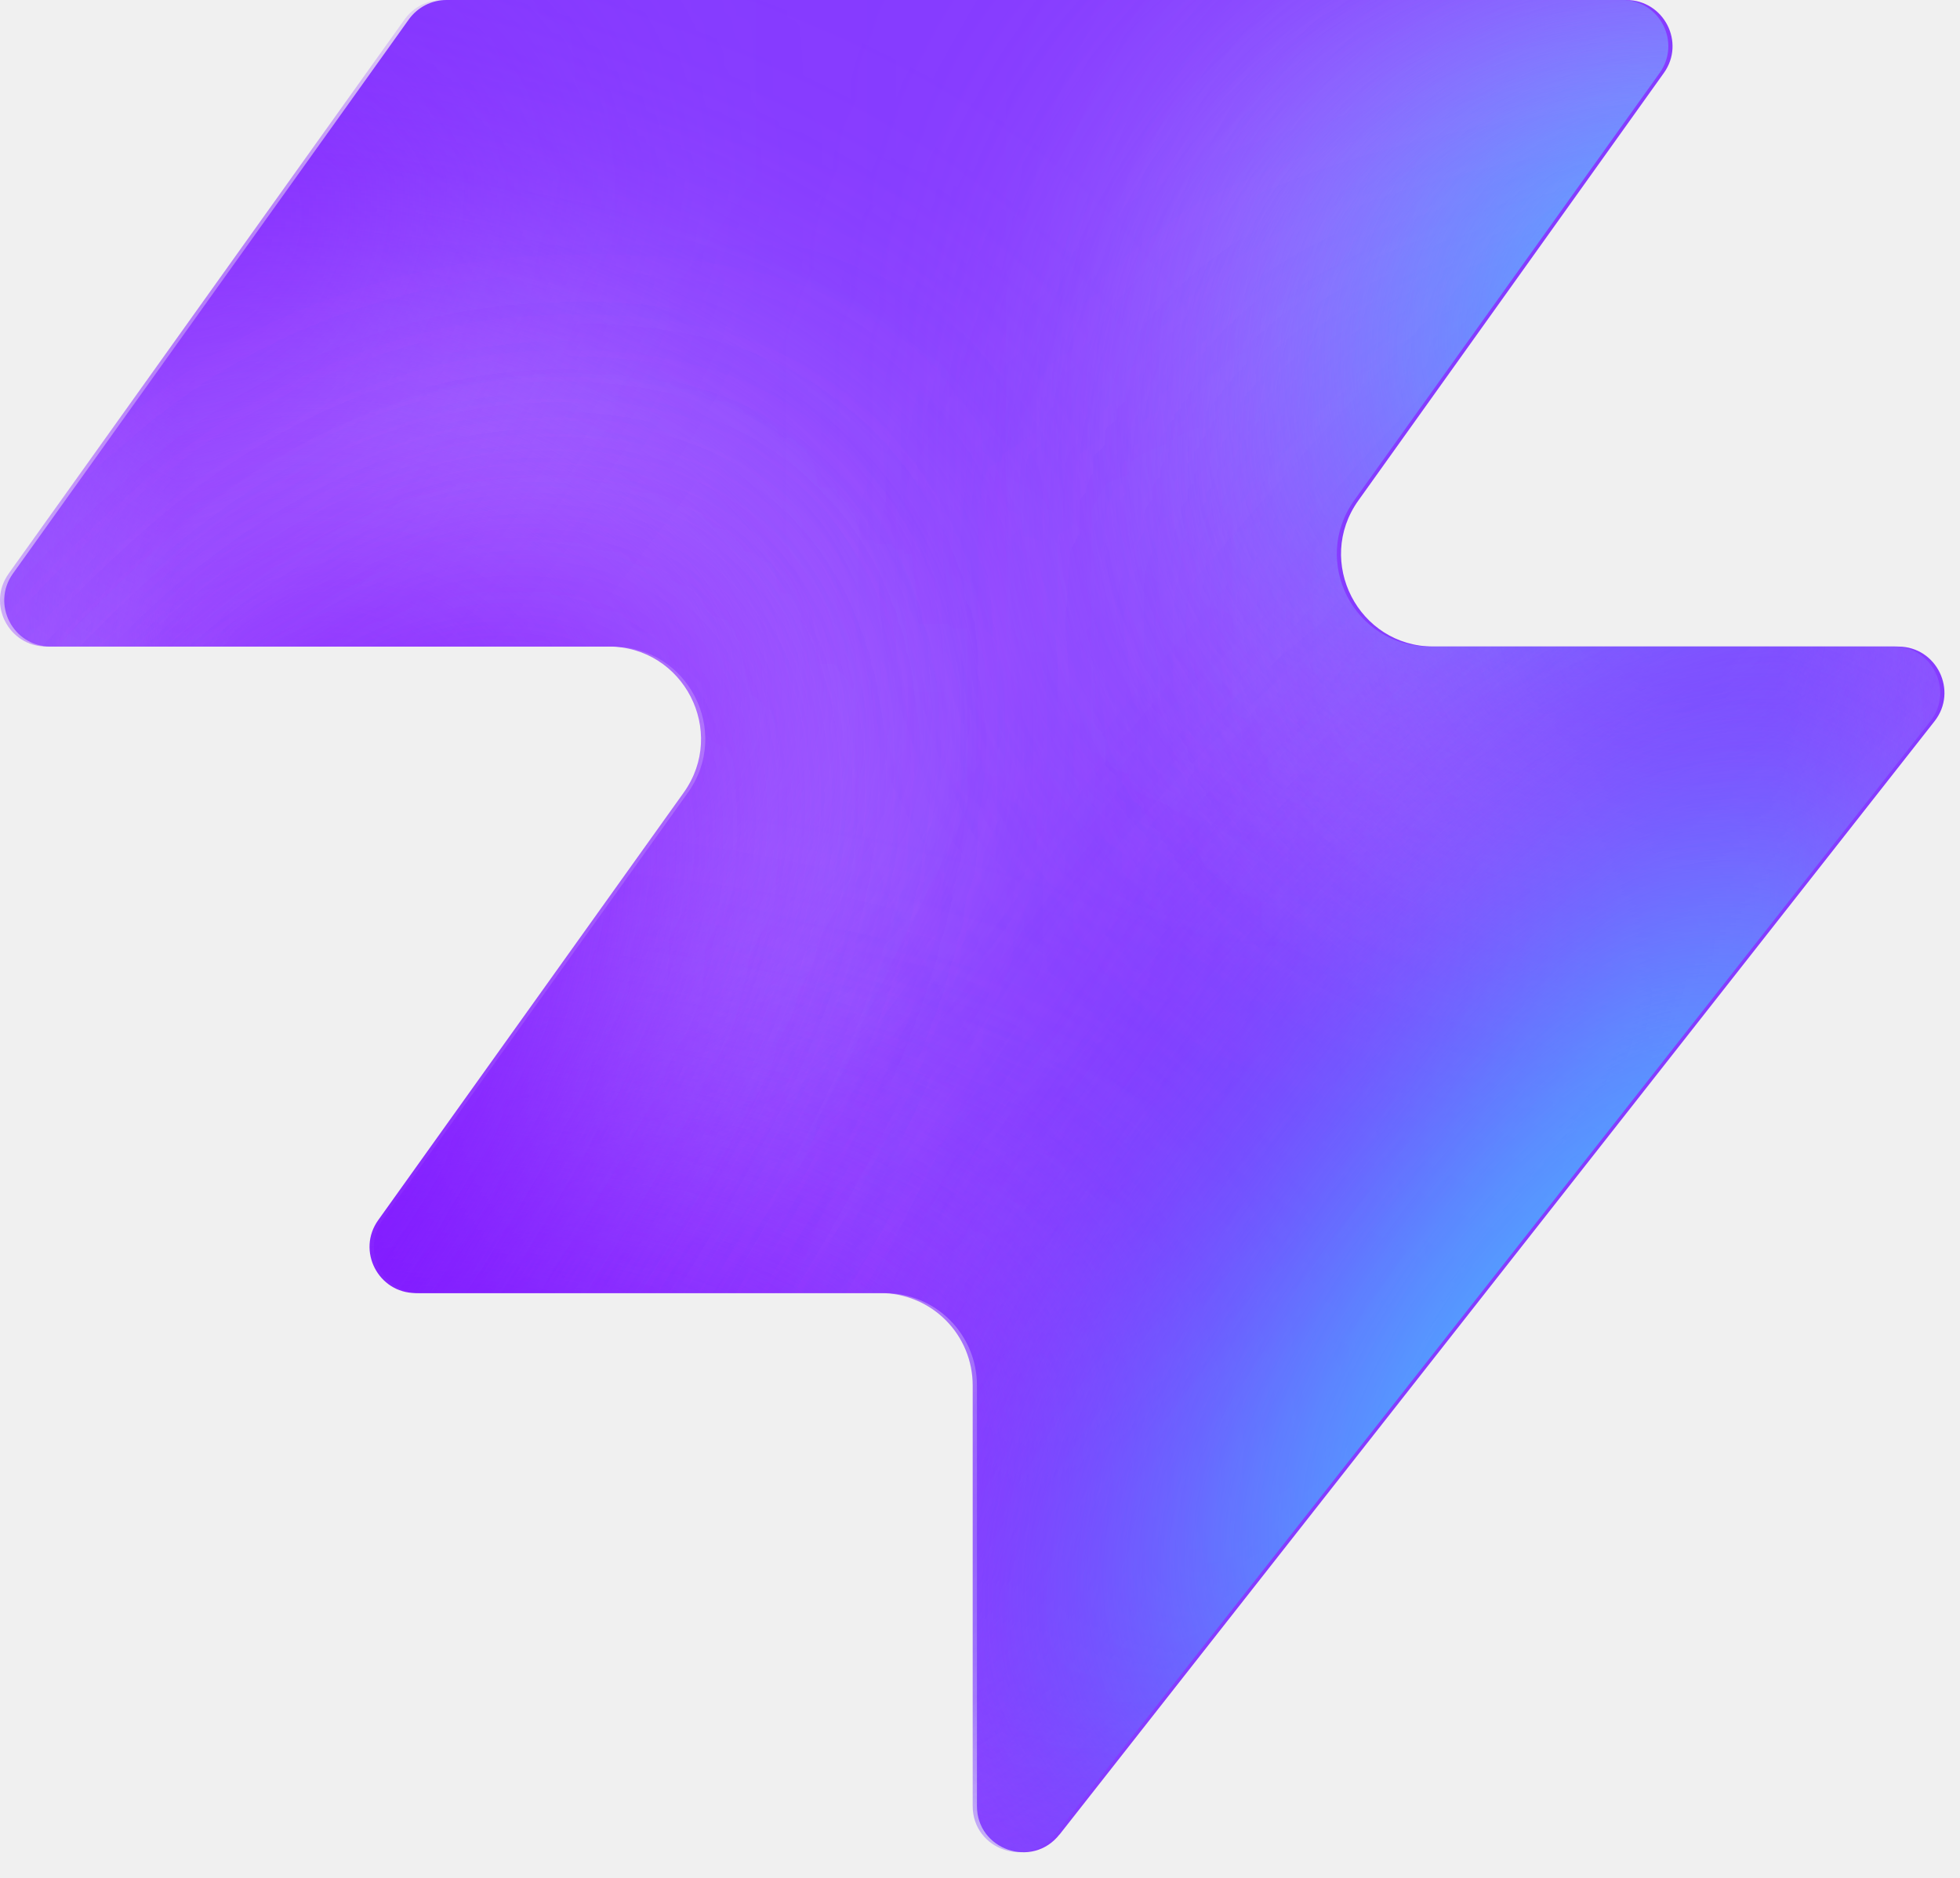
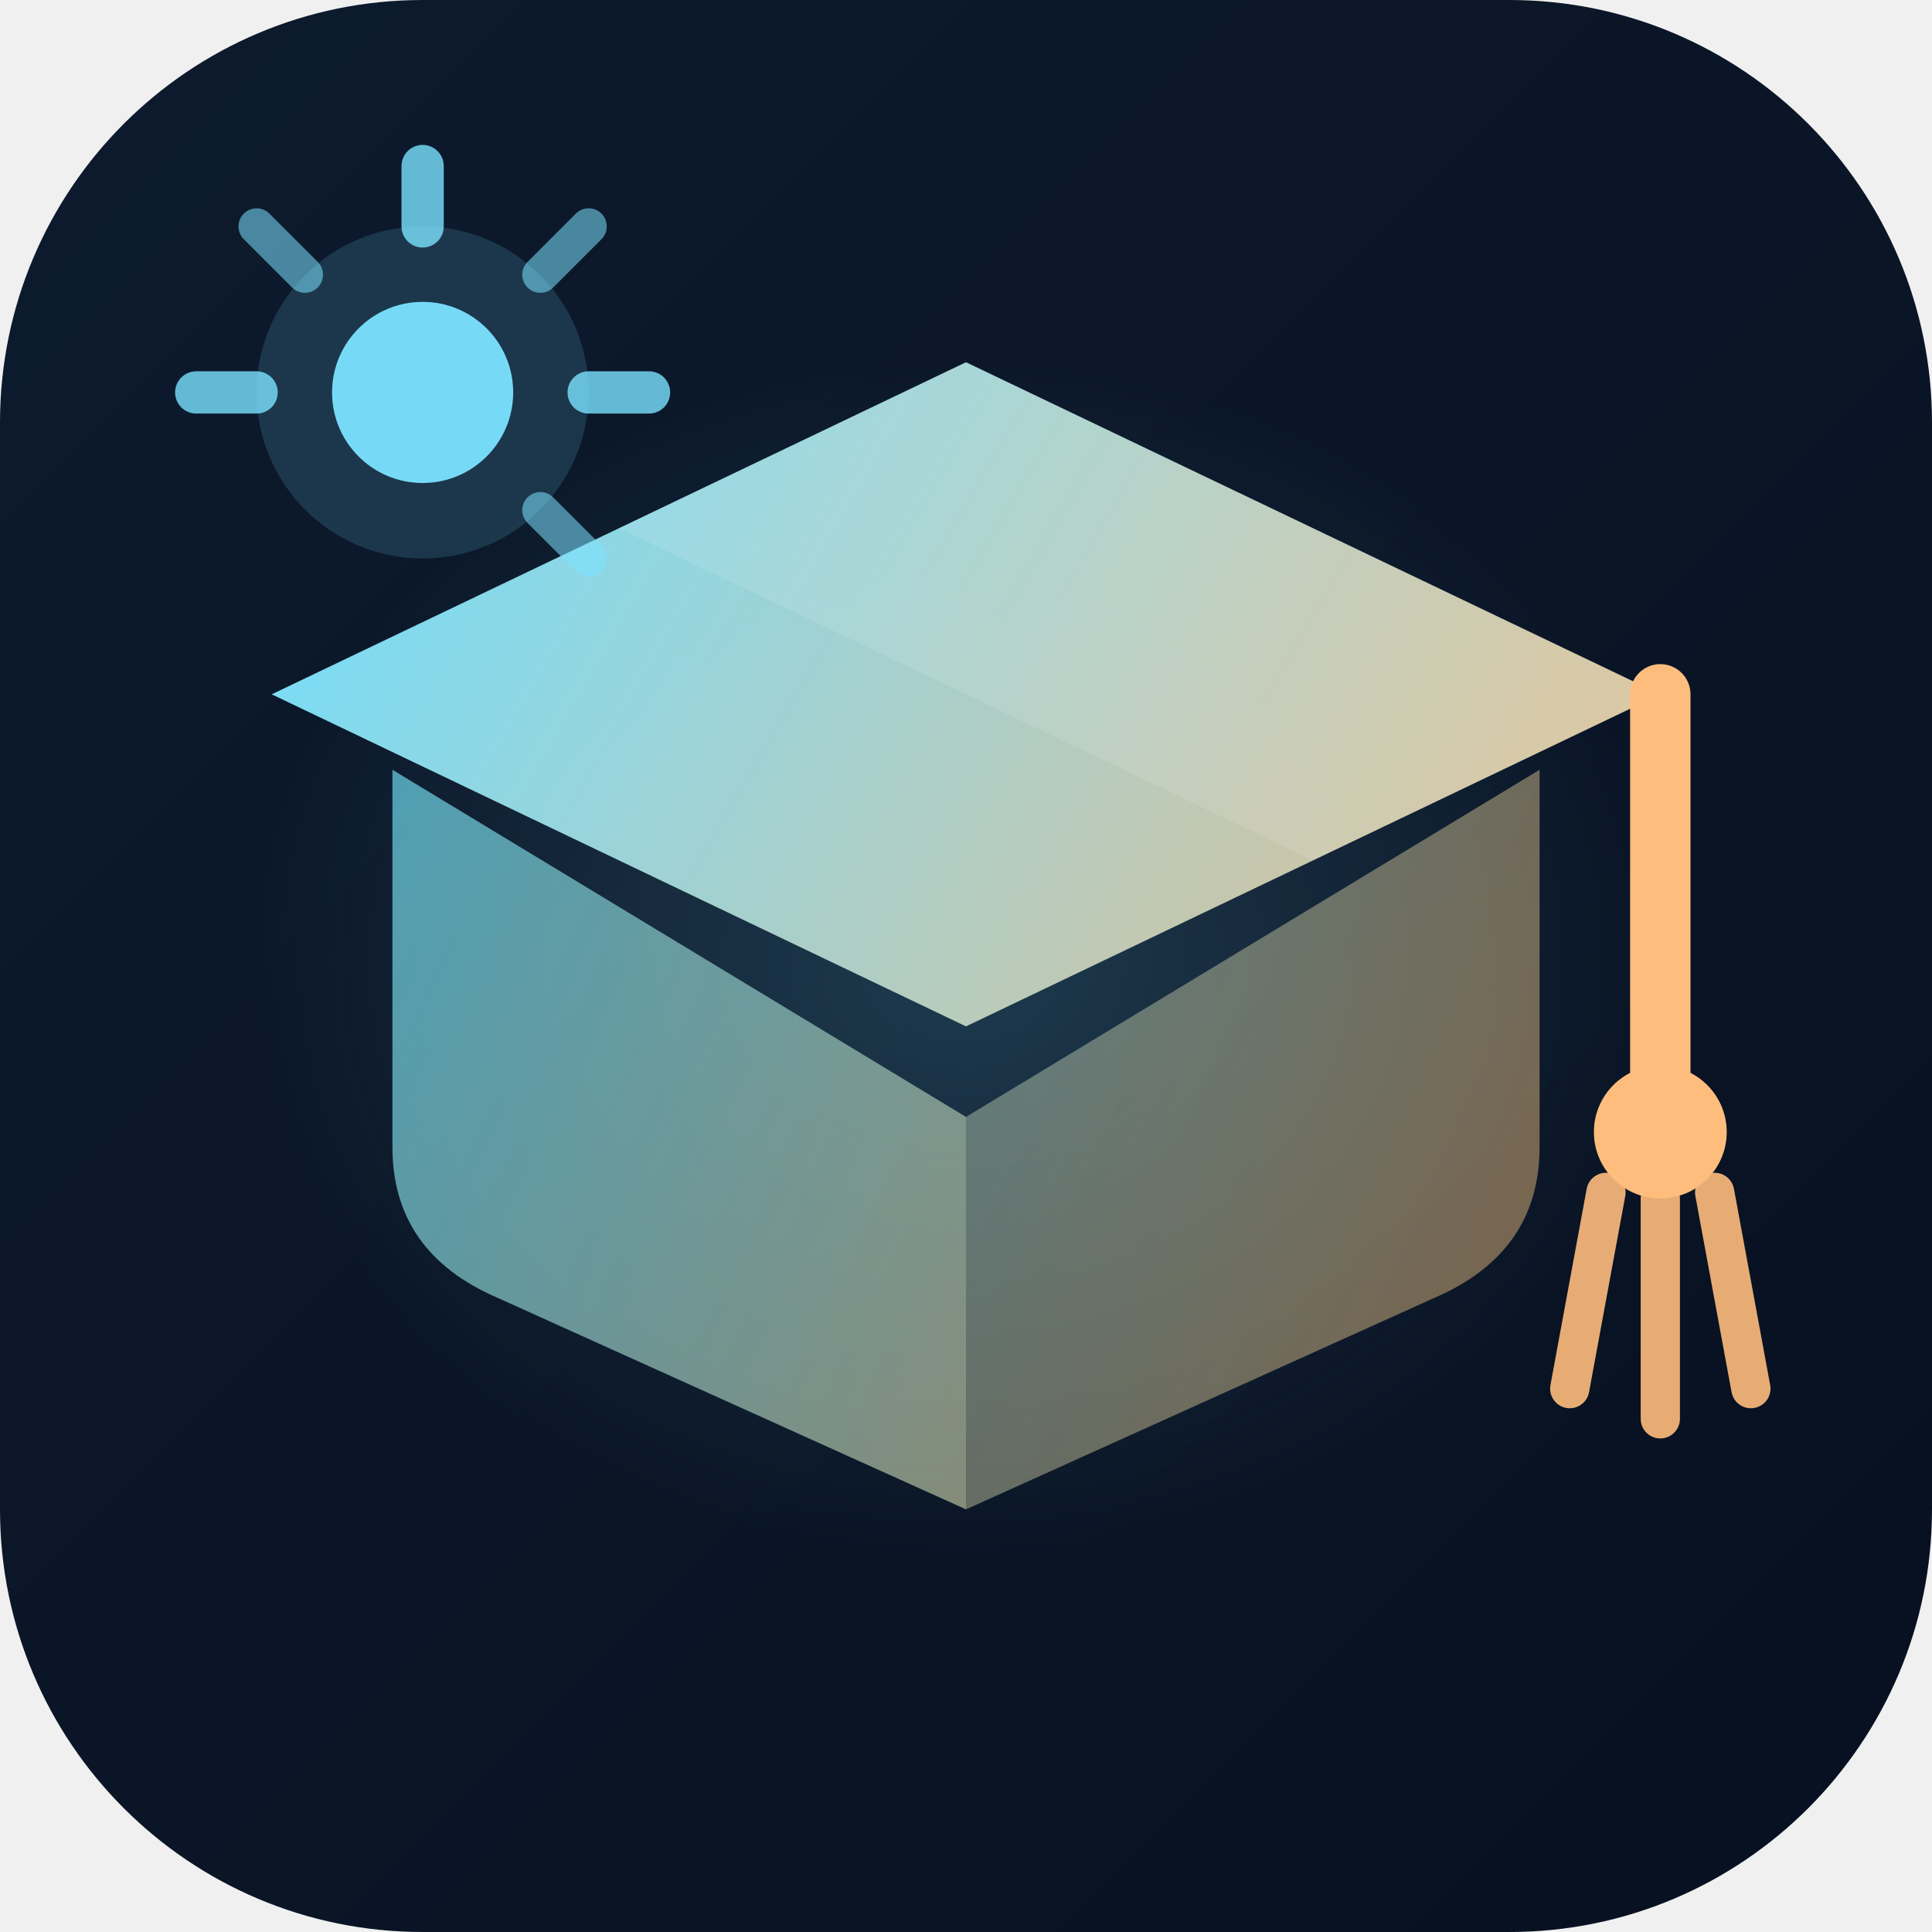
- <svg xmlns="http://www.w3.org/2000/svg" width="48" height="46" fill="none" viewBox="0 0 48 46">
-   <path fill="#863bff" d="M25.946 44.938c-.664.845-2.021.375-2.021-.698V33.937a2.26 2.26 0 0 0-2.262-2.262H10.287c-.92 0-1.456-1.04-.92-1.788l7.48-10.471c1.07-1.497 0-3.578-1.842-3.578H1.237c-.92 0-1.456-1.04-.92-1.788L10.013.474c.214-.297.556-.474.92-.474h28.894c.92 0 1.456 1.04.92 1.788l-7.48 10.471c-1.07 1.498 0 3.579 1.842 3.579h11.377c.943 0 1.473 1.088.89 1.83L25.947 44.94z" style="fill:#863bff;fill:color(display-p3 .525 .23 1);fill-opacity:1" />
-   <mask id="a" width="48" height="46" x="0" y="0" maskUnits="userSpaceOnUse" style="mask-type:alpha">
-     <path fill="#000" d="M25.842 44.938c-.664.844-2.021.375-2.021-.698V33.937a2.26 2.26 0 0 0-2.262-2.262H10.183c-.92 0-1.456-1.04-.92-1.788l7.48-10.471c1.07-1.498 0-3.579-1.842-3.579H1.133c-.92 0-1.456-1.04-.92-1.787L9.91.473c.214-.297.556-.474.92-.474h28.894c.92 0 1.456 1.04.92 1.788l-7.48 10.471c-1.07 1.498 0 3.578 1.842 3.578h11.377c.943 0 1.473 1.088.89 1.832L25.843 44.94z" style="fill:#000;fill-opacity:1" />
-   </mask>
-   <g mask="url(#a)">
-     <g filter="url(#b)">
-       <ellipse cx="5.508" cy="14.704" fill="#ede6ff" rx="5.508" ry="14.704" style="fill:#ede6ff;fill:color(display-p3 .927 .903 1);fill-opacity:1" transform="matrix(.00324 1 1 -.00324 -4.47 31.516)" />
-     </g>
-     <g filter="url(#c)">
-       <ellipse cx="10.399" cy="29.851" fill="#ede6ff" rx="10.399" ry="29.851" style="fill:#ede6ff;fill:color(display-p3 .927 .903 1);fill-opacity:1" transform="matrix(.00324 1 1 -.00324 -39.328 7.883)" />
-     </g>
-     <g filter="url(#d)">
-       <ellipse cx="5.508" cy="30.487" fill="#7e14ff" rx="5.508" ry="30.487" style="fill:#7e14ff;fill:color(display-p3 .492 .077 1);fill-opacity:1" transform="rotate(89.814 -25.913 -14.639)scale(1 -1)" />
-     </g>
-     <g filter="url(#e)">
-       <ellipse cx="5.508" cy="30.599" fill="#7e14ff" rx="5.508" ry="30.599" style="fill:#7e14ff;fill:color(display-p3 .492 .077 1);fill-opacity:1" transform="rotate(89.814 -32.644 -3.334)scale(1 -1)" />
-     </g>
-     <g filter="url(#f)">
-       <ellipse cx="5.508" cy="30.599" fill="#7e14ff" rx="5.508" ry="30.599" style="fill:#7e14ff;fill:color(display-p3 .492 .077 1);fill-opacity:1" transform="matrix(.00324 1 1 -.00324 -34.34 30.47)" />
-     </g>
-     <g filter="url(#g)">
-       <ellipse cx="14.072" cy="22.078" fill="#ede6ff" rx="14.072" ry="22.078" style="fill:#ede6ff;fill:color(display-p3 .927 .903 1);fill-opacity:1" transform="rotate(93.35 24.506 48.493)scale(-1 1)" />
-     </g>
-     <g filter="url(#h)">
-       <ellipse cx="3.47" cy="21.501" fill="#7e14ff" rx="3.47" ry="21.501" style="fill:#7e14ff;fill:color(display-p3 .492 .077 1);fill-opacity:1" transform="rotate(89.009 28.708 47.59)scale(-1 1)" />
-     </g>
-     <g filter="url(#i)">
-       <ellipse cx="3.47" cy="21.501" fill="#7e14ff" rx="3.47" ry="21.501" style="fill:#7e14ff;fill:color(display-p3 .492 .077 1);fill-opacity:1" transform="rotate(89.009 28.708 47.59)scale(-1 1)" />
-     </g>
-     <g filter="url(#j)">
-       <ellipse cx=".387" cy="8.972" fill="#7e14ff" rx="4.407" ry="29.108" style="fill:#7e14ff;fill:color(display-p3 .492 .077 1);fill-opacity:1" transform="rotate(39.51 .387 8.972)" />
-     </g>
-     <g filter="url(#k)">
-       <ellipse cx="47.523" cy="-6.092" fill="#7e14ff" rx="4.407" ry="29.108" style="fill:#7e14ff;fill:color(display-p3 .492 .077 1);fill-opacity:1" transform="rotate(37.892 47.523 -6.092)" />
-     </g>
-     <g filter="url(#l)">
-       <ellipse cx="41.412" cy="6.333" fill="#47bfff" rx="5.971" ry="9.665" style="fill:#47bfff;fill:color(display-p3 .28 .748 1);fill-opacity:1" transform="rotate(37.892 41.412 6.333)" />
-     </g>
-     <g filter="url(#m)">
-       <ellipse cx="-1.879" cy="38.332" fill="#7e14ff" rx="4.407" ry="29.108" style="fill:#7e14ff;fill:color(display-p3 .492 .077 1);fill-opacity:1" transform="rotate(37.892 -1.88 38.332)" />
-     </g>
-     <g filter="url(#n)">
-       <ellipse cx="-1.879" cy="38.332" fill="#7e14ff" rx="4.407" ry="29.108" style="fill:#7e14ff;fill:color(display-p3 .492 .077 1);fill-opacity:1" transform="rotate(37.892 -1.88 38.332)" />
-     </g>
-     <g filter="url(#o)">
-       <ellipse cx="35.651" cy="29.907" fill="#7e14ff" rx="4.407" ry="29.108" style="fill:#7e14ff;fill:color(display-p3 .492 .077 1);fill-opacity:1" transform="rotate(37.892 35.651 29.907)" />
-     </g>
-     <g filter="url(#p)">
-       <ellipse cx="38.418" cy="32.4" fill="#47bfff" rx="5.971" ry="15.297" style="fill:#47bfff;fill:color(display-p3 .28 .748 1);fill-opacity:1" transform="rotate(37.892 38.418 32.4)" />
-     </g>
-   </g>
+ <svg xmlns="http://www.w3.org/2000/svg" viewBox="0 0 64 64" fill="none">
  <defs>
-     <filter id="b" width="60.045" height="41.654" x="-19.77" y="16.149" color-interpolation-filters="sRGB" filterUnits="userSpaceOnUse">
-       <feFlood flood-opacity="0" result="BackgroundImageFix" />
-       <feBlend in="SourceGraphic" in2="BackgroundImageFix" result="shape" />
-       <feGaussianBlur result="effect1_foregroundBlur_2002_17158" stdDeviation="7.659" />
-     </filter>
-     <filter id="c" width="90.34" height="51.437" x="-54.613" y="-7.533" color-interpolation-filters="sRGB" filterUnits="userSpaceOnUse">
-       <feFlood flood-opacity="0" result="BackgroundImageFix" />
-       <feBlend in="SourceGraphic" in2="BackgroundImageFix" result="shape" />
-       <feGaussianBlur result="effect1_foregroundBlur_2002_17158" stdDeviation="7.659" />
-     </filter>
-     <filter id="d" width="79.355" height="29.4" x="-49.64" y="2.03" color-interpolation-filters="sRGB" filterUnits="userSpaceOnUse">
-       <feFlood flood-opacity="0" result="BackgroundImageFix" />
-       <feBlend in="SourceGraphic" in2="BackgroundImageFix" result="shape" />
-       <feGaussianBlur result="effect1_foregroundBlur_2002_17158" stdDeviation="4.596" />
-     </filter>
-     <filter id="e" width="79.579" height="29.4" x="-45.045" y="20.029" color-interpolation-filters="sRGB" filterUnits="userSpaceOnUse">
-       <feFlood flood-opacity="0" result="BackgroundImageFix" />
-       <feBlend in="SourceGraphic" in2="BackgroundImageFix" result="shape" />
-       <feGaussianBlur result="effect1_foregroundBlur_2002_17158" stdDeviation="4.596" />
-     </filter>
-     <filter id="f" width="79.579" height="29.4" x="-43.513" y="21.178" color-interpolation-filters="sRGB" filterUnits="userSpaceOnUse">
-       <feFlood flood-opacity="0" result="BackgroundImageFix" />
-       <feBlend in="SourceGraphic" in2="BackgroundImageFix" result="shape" />
-       <feGaussianBlur result="effect1_foregroundBlur_2002_17158" stdDeviation="4.596" />
-     </filter>
-     <filter id="g" width="74.749" height="58.852" x="15.756" y="-17.901" color-interpolation-filters="sRGB" filterUnits="userSpaceOnUse">
-       <feFlood flood-opacity="0" result="BackgroundImageFix" />
-       <feBlend in="SourceGraphic" in2="BackgroundImageFix" result="shape" />
-       <feGaussianBlur result="effect1_foregroundBlur_2002_17158" stdDeviation="7.659" />
-     </filter>
-     <filter id="h" width="61.377" height="25.362" x="23.548" y="2.284" color-interpolation-filters="sRGB" filterUnits="userSpaceOnUse">
-       <feFlood flood-opacity="0" result="BackgroundImageFix" />
-       <feBlend in="SourceGraphic" in2="BackgroundImageFix" result="shape" />
-       <feGaussianBlur result="effect1_foregroundBlur_2002_17158" stdDeviation="4.596" />
-     </filter>
-     <filter id="i" width="61.377" height="25.362" x="23.548" y="2.284" color-interpolation-filters="sRGB" filterUnits="userSpaceOnUse">
-       <feFlood flood-opacity="0" result="BackgroundImageFix" />
-       <feBlend in="SourceGraphic" in2="BackgroundImageFix" result="shape" />
-       <feGaussianBlur result="effect1_foregroundBlur_2002_17158" stdDeviation="4.596" />
-     </filter>
-     <filter id="j" width="56.045" height="63.649" x="-27.636" y="-22.853" color-interpolation-filters="sRGB" filterUnits="userSpaceOnUse">
-       <feFlood flood-opacity="0" result="BackgroundImageFix" />
-       <feBlend in="SourceGraphic" in2="BackgroundImageFix" result="shape" />
-       <feGaussianBlur result="effect1_foregroundBlur_2002_17158" stdDeviation="4.596" />
-     </filter>
-     <filter id="k" width="54.814" height="64.646" x="20.116" y="-38.415" color-interpolation-filters="sRGB" filterUnits="userSpaceOnUse">
-       <feFlood flood-opacity="0" result="BackgroundImageFix" />
-       <feBlend in="SourceGraphic" in2="BackgroundImageFix" result="shape" />
-       <feGaussianBlur result="effect1_foregroundBlur_2002_17158" stdDeviation="4.596" />
-     </filter>
-     <filter id="l" width="33.541" height="35.313" x="24.641" y="-11.323" color-interpolation-filters="sRGB" filterUnits="userSpaceOnUse">
-       <feFlood flood-opacity="0" result="BackgroundImageFix" />
-       <feBlend in="SourceGraphic" in2="BackgroundImageFix" result="shape" />
-       <feGaussianBlur result="effect1_foregroundBlur_2002_17158" stdDeviation="4.596" />
-     </filter>
-     <filter id="m" width="54.814" height="64.646" x="-29.286" y="6.009" color-interpolation-filters="sRGB" filterUnits="userSpaceOnUse">
-       <feFlood flood-opacity="0" result="BackgroundImageFix" />
-       <feBlend in="SourceGraphic" in2="BackgroundImageFix" result="shape" />
-       <feGaussianBlur result="effect1_foregroundBlur_2002_17158" stdDeviation="4.596" />
-     </filter>
-     <filter id="n" width="54.814" height="64.646" x="-29.286" y="6.009" color-interpolation-filters="sRGB" filterUnits="userSpaceOnUse">
-       <feFlood flood-opacity="0" result="BackgroundImageFix" />
-       <feBlend in="SourceGraphic" in2="BackgroundImageFix" result="shape" />
-       <feGaussianBlur result="effect1_foregroundBlur_2002_17158" stdDeviation="4.596" />
-     </filter>
-     <filter id="o" width="54.814" height="64.646" x="8.244" y="-2.416" color-interpolation-filters="sRGB" filterUnits="userSpaceOnUse">
-       <feFlood flood-opacity="0" result="BackgroundImageFix" />
-       <feBlend in="SourceGraphic" in2="BackgroundImageFix" result="shape" />
-       <feGaussianBlur result="effect1_foregroundBlur_2002_17158" stdDeviation="4.596" />
-     </filter>
-     <filter id="p" width="39.409" height="43.623" x="18.713" y="10.588" color-interpolation-filters="sRGB" filterUnits="userSpaceOnUse">
-       <feFlood flood-opacity="0" result="BackgroundImageFix" />
-       <feBlend in="SourceGraphic" in2="BackgroundImageFix" result="shape" />
-       <feGaussianBlur result="effect1_foregroundBlur_2002_17158" stdDeviation="4.596" />
-     </filter>
+     <linearGradient id="bgGrad" x1="0" y1="0" x2="64" y2="64" gradientUnits="userSpaceOnUse">
+       <stop offset="0%" stop-color="#0d1b2e" />
+       <stop offset="100%" stop-color="#071020" />
+     </linearGradient>
+     <linearGradient id="capGrad" x1="8" y1="20" x2="56" y2="48" gradientUnits="userSpaceOnUse">
+       <stop offset="0%" stop-color="#7be2ff" />
+       <stop offset="100%" stop-color="#ffbd7d" />
+     </linearGradient>
+     <linearGradient id="capSide" x1="8" y1="28" x2="56" y2="50" gradientUnits="userSpaceOnUse">
+       <stop offset="0%" stop-color="#5ccde8" />
+       <stop offset="100%" stop-color="#e8a05a" />
+     </linearGradient>
+     <radialGradient id="glowRad" cx="50%" cy="45%" r="45%">
+       <stop offset="0%" stop-color="#7be2ff" stop-opacity="0.18" />
+       <stop offset="100%" stop-color="#7be2ff" stop-opacity="0" />
+     </radialGradient>
  </defs>
+   <rect width="64" height="64" rx="14" fill="url(#bgGrad)" />
+   <ellipse cx="32" cy="34" rx="26" ry="22" fill="url(#glowRad)" />
+   <polygon points="32,12  55,23  32,34  9,23" fill="url(#capGrad)" opacity="0.97" />
+   <polygon points="32,12  55,23  43.5,28.5  20.5,17.5" fill="white" opacity="0.10" />
+   <path d="M13,25.5 L13,38 Q13,41.5 16.5,43 L32,50 L32,37 Z" fill="url(#capSide)" opacity="0.75" />
+   <path d="M51,25.5 L51,38 Q51,41.5 47.5,43 L32,50 L32,37 Z" fill="url(#capSide)" opacity="0.55" />
+   <line x1="55" y1="23" x2="55" y2="36" stroke="#ffbd7d" stroke-width="2" stroke-linecap="round" />
+   <circle cx="55" cy="37.5" r="2.2" fill="#ffbd7d" />
+   <line x1="53.2" y1="39.5" x2="52" y2="46" stroke="#ffbd7d" stroke-width="1.3" stroke-linecap="round" opacity="0.9" />
+   <line x1="55" y1="39.7" x2="55" y2="47" stroke="#ffbd7d" stroke-width="1.3" stroke-linecap="round" opacity="0.9" />
+   <line x1="56.8" y1="39.5" x2="58" y2="46" stroke="#ffbd7d" stroke-width="1.3" stroke-linecap="round" opacity="0.9" />
+   <circle cx="14" cy="13" r="5.5" fill="#7be2ff" opacity="0.15" />
+   <circle cx="14" cy="13" r="3" fill="#7be2ff" opacity="0.95" />
+   <line x1="14" y1="7.5" x2="14" y2="5.5" stroke="#7be2ff" stroke-width="1.4" stroke-linecap="round" opacity="0.8" />
+   <line x1="19.5" y1="13" x2="21.5" y2="13" stroke="#7be2ff" stroke-width="1.4" stroke-linecap="round" opacity="0.8" />
+   <line x1="17.9" y1="9.1" x2="19.5" y2="7.5" stroke="#7be2ff" stroke-width="1.2" stroke-linecap="round" opacity="0.55" />
+   <line x1="17.9" y1="16.9" x2="19.5" y2="18.5" stroke="#7be2ff" stroke-width="1.2" stroke-linecap="round" opacity="0.55" />
+   <line x1="8.5" y1="13" x2="6.5" y2="13" stroke="#7be2ff" stroke-width="1.4" stroke-linecap="round" opacity="0.8" />
+   <line x1="10.1" y1="9.1" x2="8.5" y2="7.5" stroke="#7be2ff" stroke-width="1.2" stroke-linecap="round" opacity="0.55" />
</svg>
